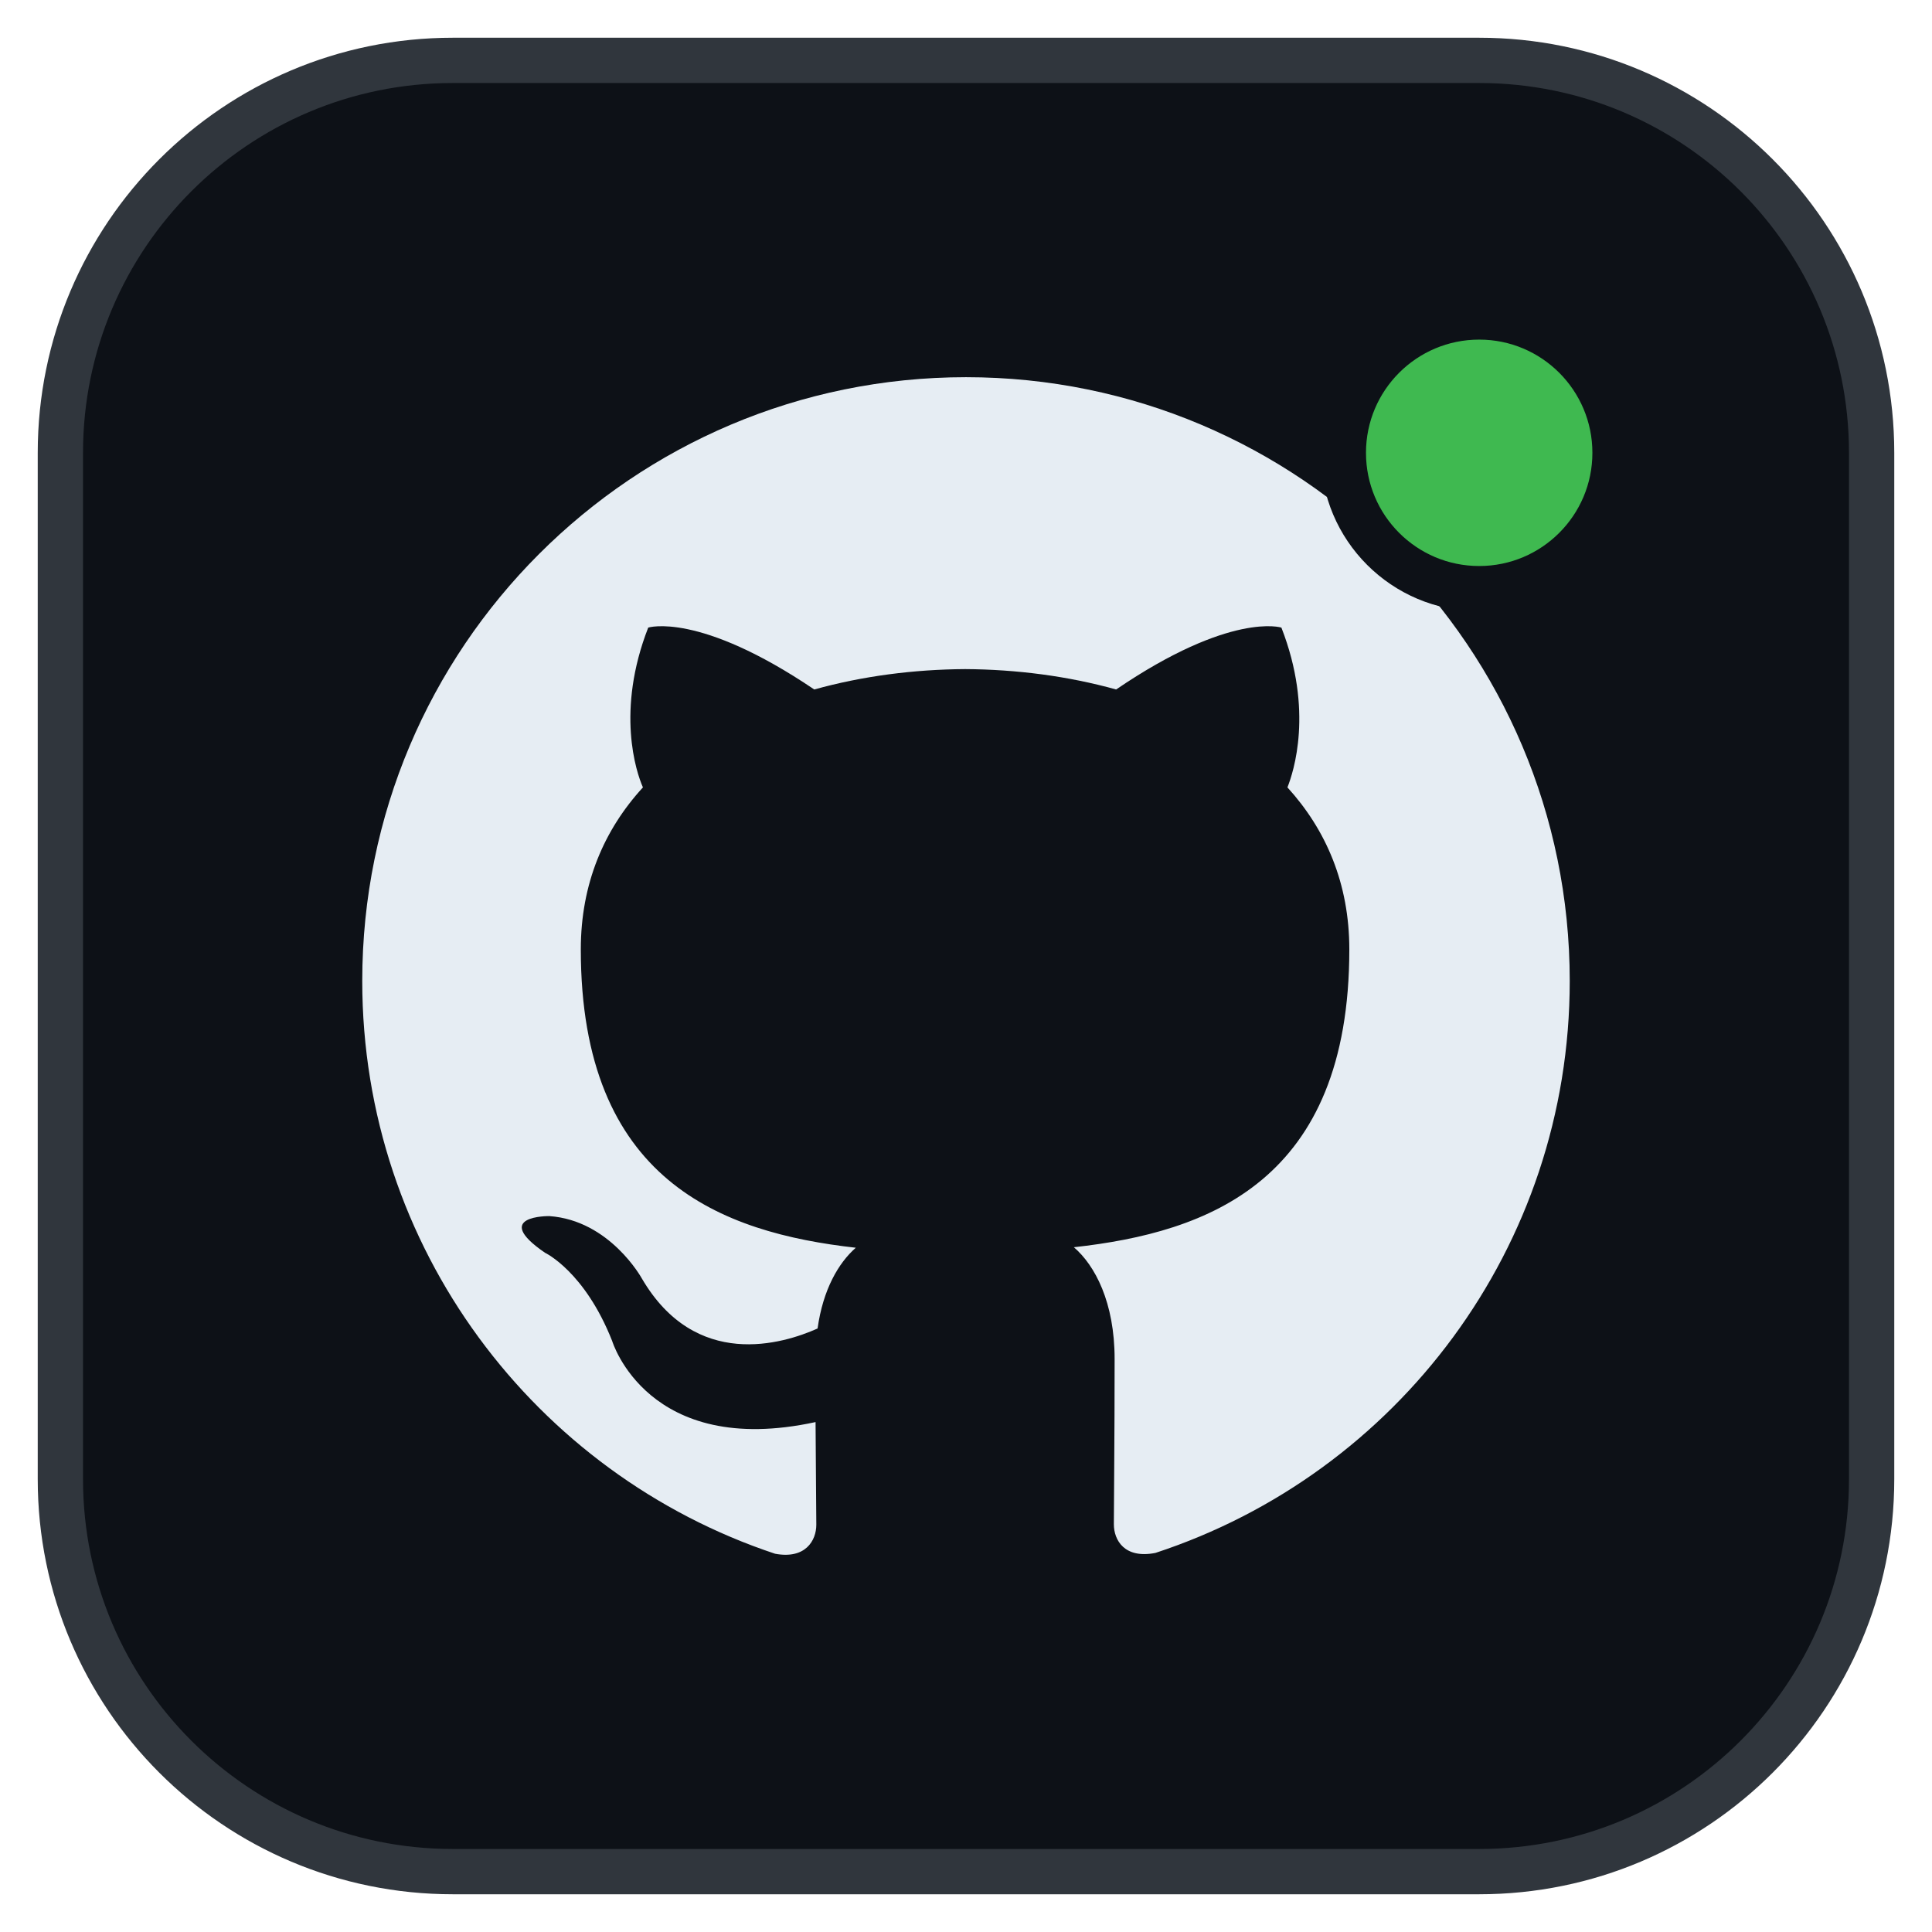
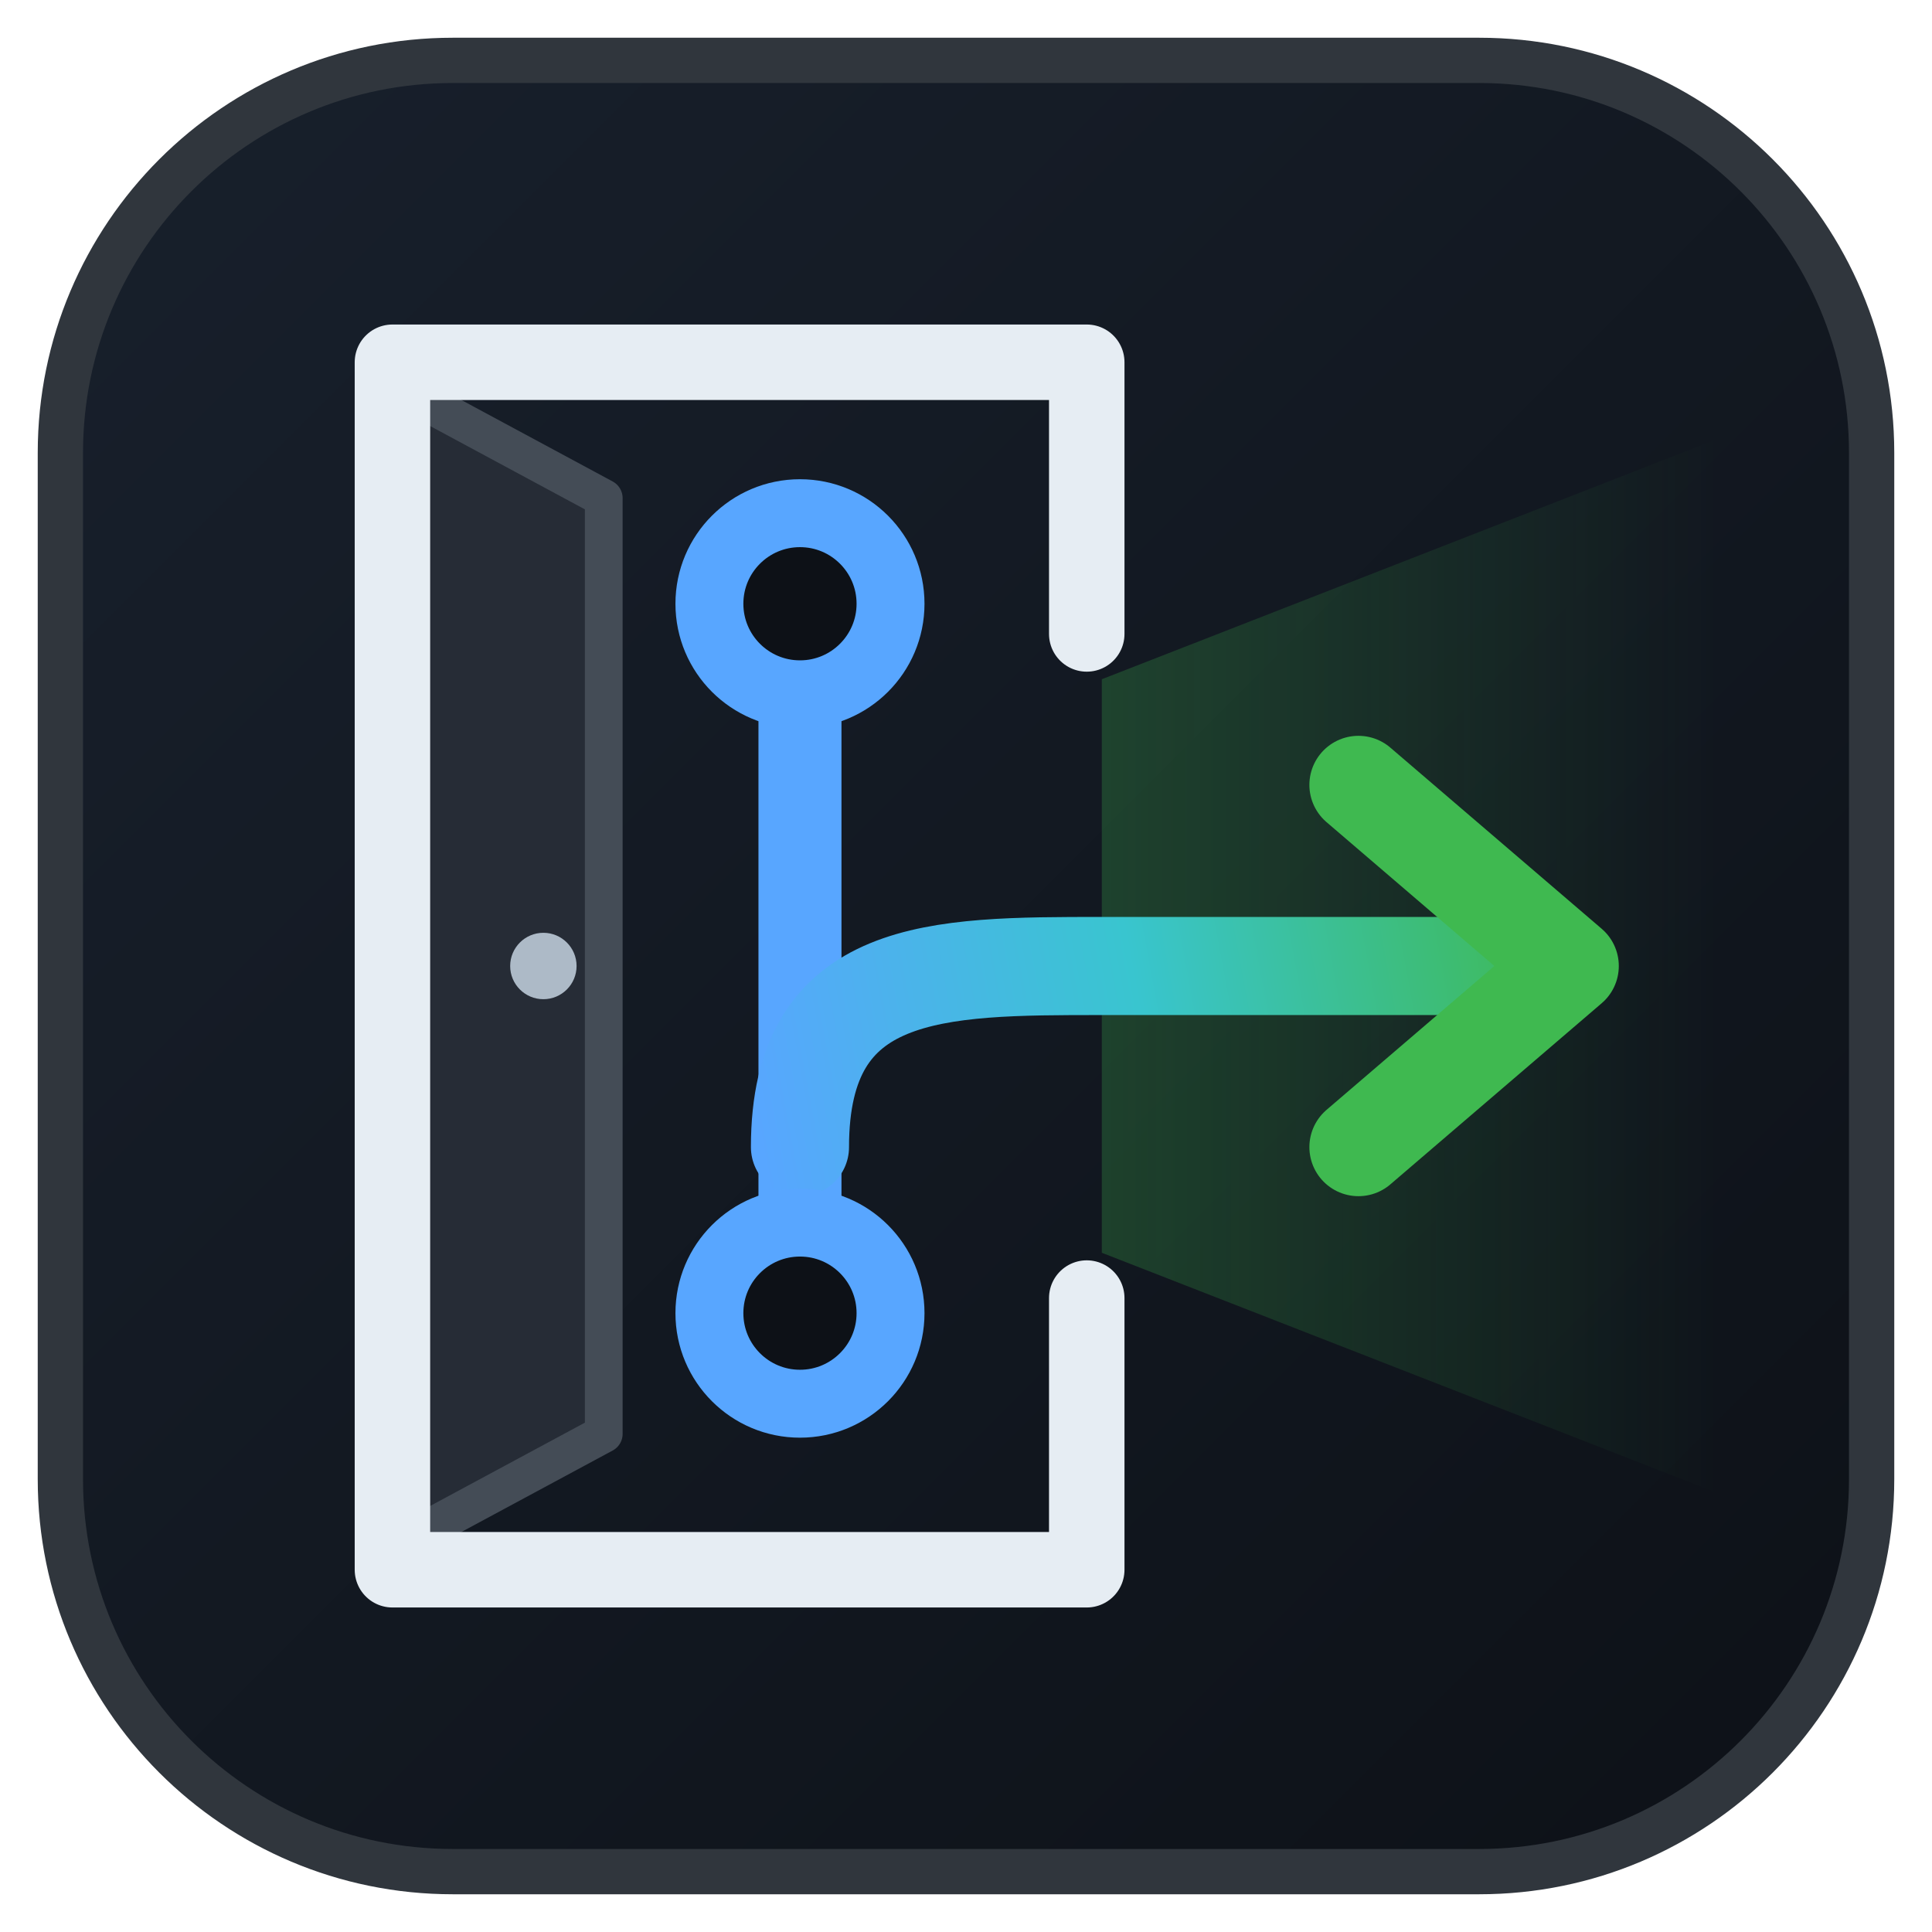
<svg xmlns="http://www.w3.org/2000/svg" width="128" height="128" viewBox="0 0 128 128">
-   <rect x="4" y="4" width="120" height="120" rx="26" fill="#0d1117" stroke="#30363d" stroke-width="3" />
-   <g transform="translate(24 24) scale(3.3333)">
-     <path fill="#e6edf3" d="M12 .297c-6.63 0-12 5.373-12 12 0 5.303 3.438 9.8 8.205 11.385.6.113.82-.258.82-.577 0-.285-.01-1.04-.015-2.04-3.338.724-4.042-1.61-4.042-1.61C4.422 18.07 3.633 17.7 3.633 17.7c-1.087-.744.084-.729.084-.729 1.205.084 1.838 1.236 1.838 1.236 1.07 1.835 2.809 1.305 3.495.998.108-.776.417-1.305.76-1.605-2.665-.3-5.466-1.332-5.466-5.93 0-1.31.465-2.38 1.235-3.22-.135-.303-.54-1.523.105-3.176 0 0 1.005-.322 3.3 1.23.96-.267 1.98-.399 3-.405 1.02.006 2.04.138 3 .405 2.28-1.552 3.285-1.23 3.285-1.23.645 1.653.24 2.873.12 3.176.765.84 1.23 1.91 1.23 3.22 0 4.61-2.805 5.625-5.475 5.92.42.36.81 1.096.81 2.22 0 1.606-.015 2.896-.015 3.286 0 .315.21.69.825.57C20.565 22.092 24 17.592 24 12.297c0-6.627-5.373-12-12-12" />
-   </g>
-   <circle cx="98" cy="30" r="9" fill="#3fb950" stroke="#0d1117" stroke-width="3" />
+   <defs>
+     <linearGradient id="tile-bg" x1="0" y1="0" x2="1" y2="1">
+       <stop offset="0%" stop-color="#18202c" />
+       <stop offset="100%" stop-color="#0d1117" />
+     </linearGradient>
+     <linearGradient id="escape-glow" x1="0" y1="0.5" x2="1" y2="0.5">
+       <stop offset="0%" stop-color="#3fb950" stop-opacity="0.26" />
+       <stop offset="100%" stop-color="#3fb950" stop-opacity="0" />
+     </linearGradient>
+     <linearGradient id="escape-branch" x1="50" y1="74" x2="104" y2="64" gradientUnits="userSpaceOnUse">
+       <stop offset="0%" stop-color="#58a6ff" />
+       <stop offset="48%" stop-color="#39c5cf" />
+       <stop offset="100%" stop-color="#3fb950" />
+     </linearGradient>
+   </defs>
+   <rect x="4" y="4" width="120" height="120" rx="26" fill="url(#tile-bg)" stroke="#30363d" stroke-width="3" />
+   <polygon points="73,45 114,29 114,99 73,83" fill="url(#escape-glow)" />
+   <path d="M 27 26 L 40 33 L 40 95 L 27 102 Z" fill="#262c36" stroke="#444c56" stroke-width="2.5" stroke-linejoin="round" />
+   <circle cx="36" cy="64" r="2.2" fill="#adbac7" />
+   <path d="M 72 42 L 72 24 L 26 24 L 26 104 L 72 104 L 72 86" fill="none" stroke="#e6edf3" stroke-width="5" stroke-linecap="round" stroke-linejoin="round" />
+   <line x1="53" y1="40" x2="53" y2="88" stroke="#58a6ff" stroke-width="5.5" stroke-linecap="round" />
+   <path d="M 53 76 C 53 64, 62 64, 73 64 L 101 64" fill="none" stroke="url(#escape-branch)" stroke-width="6.5" stroke-linecap="round" />
+   <path d="M 90 52 L 104 64 L 90 76" fill="none" stroke="#3fb950" stroke-width="6.5" stroke-linecap="round" stroke-linejoin="round" />
+   <circle cx="53" cy="40" r="6" fill="#0d1117" stroke="#58a6ff" stroke-width="4.5" />
+   <circle cx="53" cy="87" r="6" fill="#0d1117" stroke="#58a6ff" stroke-width="4.5" />
</svg>
